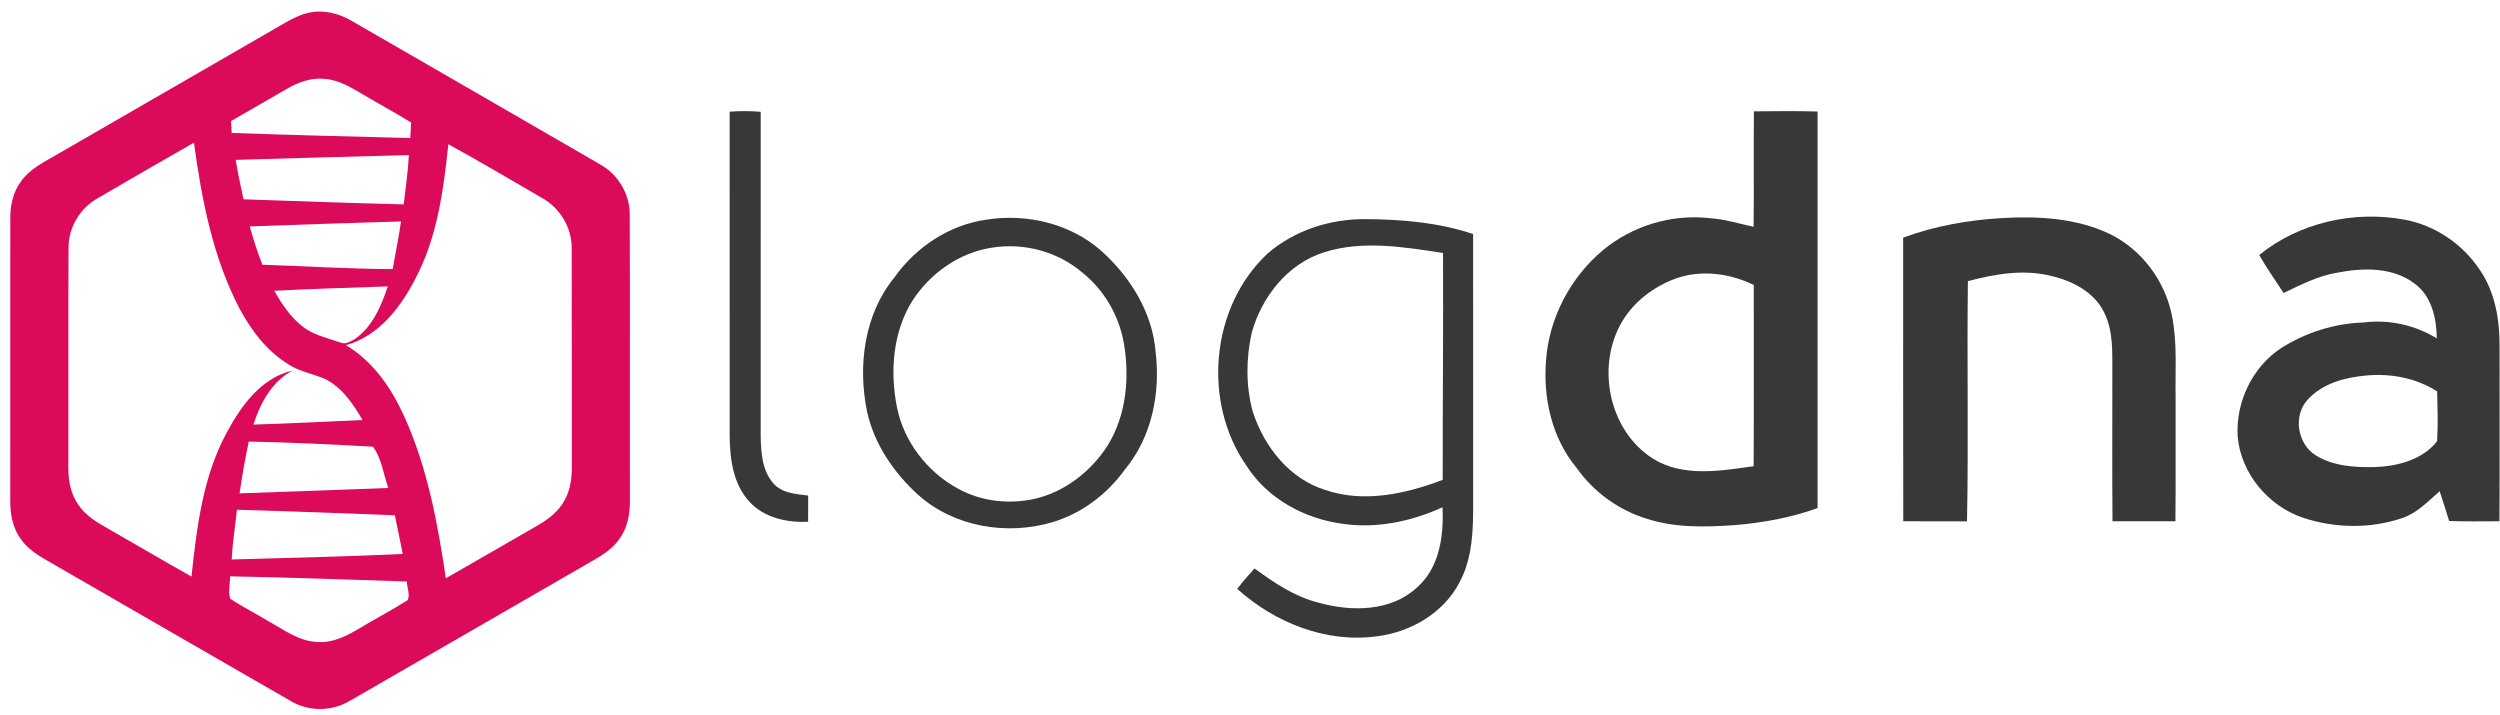
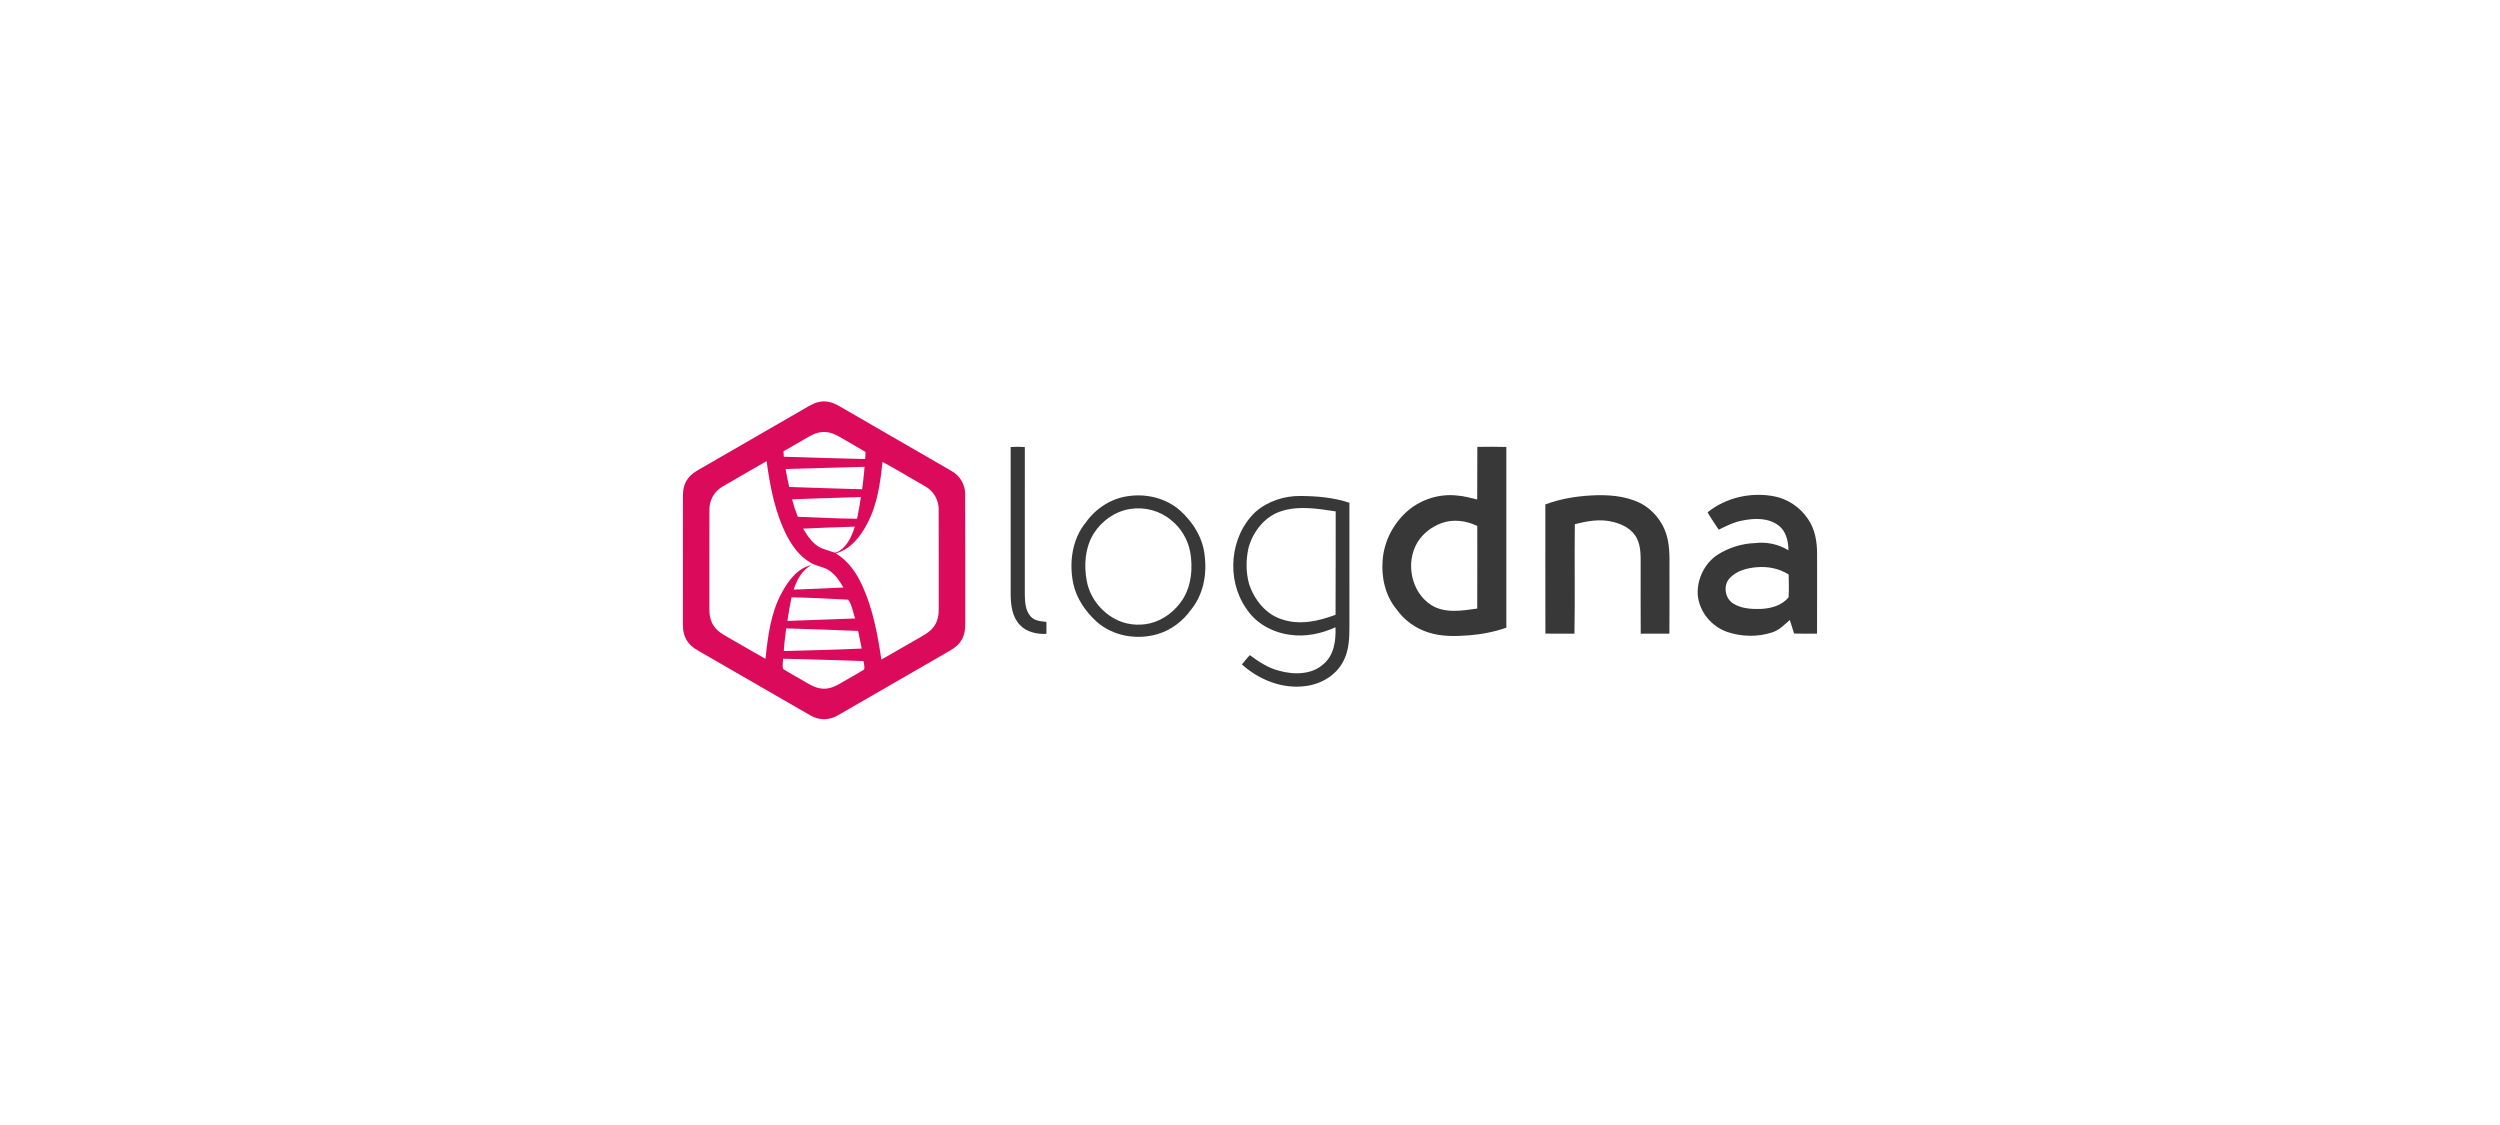
- <svg xmlns="http://www.w3.org/2000/svg" width="77" height="22" viewBox="0 0 77 22" fill="none">
-   <path d="M9.483 0.399C9.951 0.282 10.442 0.412 10.849 0.653C13.395 2.121 15.941 3.59 18.485 5.064C19.043 5.374 19.404 5.984 19.396 6.624C19.406 9.551 19.397 12.48 19.401 15.408C19.405 15.824 19.33 16.259 19.077 16.6C18.84 16.947 18.463 17.152 18.108 17.355C15.668 18.76 13.232 20.172 10.792 21.576C10.235 21.917 9.508 21.927 8.947 21.587C6.521 20.195 4.102 18.791 1.678 17.396C1.307 17.18 0.905 16.977 0.651 16.617C0.39 16.274 0.31 15.832 0.316 15.409C0.318 12.507 0.315 9.606 0.317 6.704C0.317 6.308 0.41 5.901 0.651 5.58C0.905 5.221 1.307 5.018 1.678 4.803C4.063 3.427 6.447 2.051 8.83 0.674C9.037 0.558 9.251 0.452 9.483 0.399ZM8.833 2.738C8.261 3.068 7.689 3.4 7.117 3.728C7.122 3.851 7.128 3.973 7.135 4.095C8.969 4.16 10.803 4.205 12.638 4.251C12.645 4.092 12.653 3.932 12.662 3.773C12.174 3.473 11.671 3.2 11.178 2.908C10.811 2.694 10.431 2.459 9.996 2.429C9.584 2.386 9.183 2.534 8.833 2.738ZM2.992 6.116C2.449 6.425 2.102 7.027 2.11 7.653C2.1 9.891 2.11 12.131 2.105 14.371C2.1 14.778 2.169 15.203 2.41 15.542C2.629 15.877 2.981 16.085 3.32 16.277C4.181 16.767 5.033 17.275 5.898 17.758C6.06 16.237 6.249 14.666 6.994 13.303C7.435 12.485 8.054 11.633 9.012 11.412C8.373 11.752 8.018 12.412 7.806 13.077C8.926 13.045 10.045 12.985 11.165 12.937C10.885 12.453 10.555 11.961 10.049 11.69C9.653 11.505 9.2 11.45 8.838 11.191C8.204 10.793 7.742 10.177 7.39 9.527C6.555 7.942 6.215 6.153 5.973 4.394C4.977 4.964 3.982 5.536 2.992 6.116ZM13.809 4.443C13.66 5.862 13.466 7.321 12.786 8.599C12.329 9.483 11.657 10.354 10.654 10.631C11.491 11.126 12.056 11.955 12.45 12.824C13.164 14.397 13.48 16.112 13.733 17.811C14.648 17.291 15.556 16.757 16.471 16.235C16.791 16.053 17.112 15.844 17.315 15.528C17.549 15.193 17.615 14.775 17.612 14.375C17.608 12.136 17.616 9.898 17.608 7.66C17.618 7.016 17.25 6.404 16.688 6.093C15.729 5.542 14.781 4.971 13.809 4.443ZM7.26 4.924C7.327 5.332 7.41 5.736 7.501 6.139C9.145 6.194 10.79 6.255 12.434 6.295C12.491 5.79 12.569 5.286 12.593 4.777C10.815 4.822 9.038 4.87 7.26 4.924ZM7.693 6.973C7.803 7.374 7.93 7.769 8.082 8.154C9.418 8.199 10.755 8.281 12.093 8.289C12.182 7.8 12.28 7.312 12.351 6.82C10.798 6.868 9.245 6.915 7.693 6.973ZM8.447 8.956C8.675 9.355 8.935 9.749 9.297 10.039C9.64 10.324 10.091 10.408 10.501 10.555C10.653 10.616 10.802 10.512 10.93 10.441C11.473 10.065 11.742 9.426 11.944 8.821C10.778 8.86 9.612 8.896 8.447 8.956ZM7.662 13.6C7.55 14.128 7.457 14.66 7.379 15.195C8.906 15.141 10.432 15.091 11.958 15.029C11.81 14.608 11.753 14.114 11.488 13.758C10.214 13.688 8.938 13.624 7.662 13.6ZM7.298 15.7C7.243 16.21 7.162 16.718 7.135 17.232C8.892 17.183 10.649 17.144 12.404 17.062C12.325 16.665 12.245 16.267 12.161 15.87C10.54 15.808 8.919 15.745 7.298 15.7ZM7.085 17.751C7.089 17.979 7.023 18.219 7.09 18.44C7.474 18.697 7.89 18.903 8.285 19.143C8.754 19.403 9.214 19.751 9.772 19.773C10.243 19.808 10.678 19.59 11.07 19.353C11.562 19.057 12.071 18.792 12.556 18.485C12.639 18.309 12.533 18.098 12.531 17.91C10.716 17.854 8.9 17.783 7.085 17.751Z" fill="#DB0A5B" />
-   <path d="M22.473 3.439C22.791 3.417 23.112 3.416 23.43 3.443C23.428 6.769 23.43 10.096 23.429 13.422C23.438 13.926 23.47 14.486 23.817 14.886C24.084 15.192 24.516 15.217 24.892 15.263C24.893 15.532 24.893 15.802 24.89 16.072C24.241 16.099 23.533 15.952 23.081 15.45C22.58 14.909 22.479 14.136 22.474 13.428C22.471 10.099 22.474 6.77 22.473 3.439Z" fill="#383838" />
-   <path d="M54.021 3.43C54.674 3.423 55.328 3.415 55.981 3.435C55.984 7.506 55.984 11.579 55.981 15.65C55.162 15.945 54.299 16.101 53.433 16.173C52.525 16.237 51.589 16.262 50.714 15.975C49.849 15.709 49.082 15.152 48.56 14.412C47.801 13.5 47.525 12.272 47.617 11.106C47.708 9.804 48.36 8.557 49.357 7.717C50.263 6.958 51.481 6.586 52.657 6.719C53.119 6.75 53.562 6.888 54.011 6.986C54.027 5.801 54.005 4.615 54.021 3.43ZM51.596 8.585C50.935 8.829 50.34 9.28 49.972 9.886C49.147 11.258 49.539 13.257 50.912 14.127C51.842 14.705 52.989 14.503 54.012 14.359C54.022 12.498 54.014 10.638 54.016 8.777C53.273 8.414 52.383 8.297 51.596 8.585Z" fill="#383838" />
-   <path d="M30.394 6.763C31.63 6.572 32.96 6.886 33.91 7.718C34.808 8.517 35.493 9.618 35.593 10.836C35.746 12.098 35.479 13.452 34.656 14.449C34.11 15.213 33.322 15.813 32.417 16.083C31.015 16.5 29.388 16.231 28.282 15.244C27.531 14.561 26.924 13.679 26.705 12.676C26.416 11.269 26.615 9.687 27.545 8.549C28.208 7.607 29.245 6.922 30.394 6.763ZM30.564 7.626C29.553 7.774 28.648 8.415 28.099 9.267C27.498 10.233 27.409 11.442 27.625 12.537C27.837 13.603 28.558 14.537 29.509 15.052C30.223 15.446 31.084 15.541 31.877 15.362C32.8 15.146 33.597 14.522 34.109 13.733C34.696 12.791 34.799 11.62 34.611 10.546C34.456 9.703 33.999 8.921 33.327 8.388C32.573 7.748 31.538 7.472 30.564 7.626Z" fill="#383838" />
-   <path d="M58.617 7.32C59.597 6.955 60.642 6.775 61.684 6.715C62.798 6.653 63.962 6.719 64.985 7.208C65.972 7.691 66.693 8.664 66.899 9.741C67.067 10.585 66.992 11.45 67.009 12.304C67.005 13.555 67.016 14.806 67.003 16.055C66.357 16.058 65.711 16.057 65.065 16.056C65.051 14.547 65.063 13.039 65.06 11.53C65.055 10.889 65.103 10.209 64.806 9.619C64.499 8.995 63.831 8.65 63.18 8.5C62.327 8.284 61.445 8.439 60.611 8.659C60.58 11.124 60.633 13.592 60.584 16.057C59.93 16.055 59.276 16.06 58.621 16.055C58.612 13.143 58.62 10.232 58.617 7.32Z" fill="#383838" />
-   <path d="M69.584 7.854C70.814 6.855 72.501 6.478 74.05 6.764C74.989 6.933 75.837 7.506 76.368 8.297C76.847 8.984 76.99 9.841 76.987 10.664C76.986 12.461 76.994 14.257 76.983 16.055C76.467 16.056 75.95 16.066 75.434 16.047C75.34 15.74 75.243 15.434 75.142 15.129C74.779 15.447 74.433 15.815 73.961 15.966C72.991 16.289 71.91 16.269 70.941 15.949C69.859 15.59 69.011 14.572 68.919 13.428C68.862 12.375 69.375 11.302 70.261 10.719C71.018 10.243 71.897 9.96 72.793 9.933C73.577 9.833 74.379 10.008 75.052 10.422C75.048 9.808 74.897 9.128 74.379 8.741C73.697 8.216 72.77 8.244 71.966 8.402C71.386 8.502 70.861 8.772 70.336 9.025C70.084 8.635 69.812 8.259 69.584 7.854ZM71.076 12.309C70.619 12.801 70.759 13.681 71.329 14.026C71.865 14.359 72.523 14.398 73.138 14.386C73.838 14.363 74.612 14.164 75.063 13.589C75.094 13.079 75.076 12.566 75.065 12.056C74.42 11.643 73.636 11.494 72.88 11.566C72.227 11.622 71.53 11.809 71.076 12.309Z" fill="#383838" />
-   <path d="M39.037 7.813C39.866 7.092 40.974 6.739 42.065 6.749C43.179 6.757 44.31 6.851 45.372 7.209C45.374 9.969 45.371 12.729 45.373 15.489C45.377 16.318 45.355 17.19 44.953 17.937C44.463 18.881 43.448 19.472 42.411 19.598C40.848 19.814 39.259 19.177 38.107 18.137C38.274 17.919 38.454 17.711 38.639 17.508C39.247 17.952 39.885 18.385 40.627 18.566C41.626 18.843 42.834 18.841 43.639 18.098C44.34 17.49 44.471 16.5 44.429 15.624C43.47 16.061 42.402 16.288 41.349 16.132C40.177 15.977 39.03 15.356 38.389 14.341C37.027 12.383 37.285 9.452 39.037 7.813ZM40.8 7.765C39.667 8.111 38.855 9.143 38.551 10.258C38.375 11.053 38.371 11.896 38.586 12.683C38.934 13.754 39.716 14.756 40.825 15.093C42.014 15.498 43.297 15.21 44.435 14.78C44.433 12.45 44.457 10.12 44.445 7.791C43.247 7.611 41.983 7.394 40.8 7.765Z" fill="#383838" />
+ <svg xmlns="http://www.w3.org/2000/svg" width="169" height="76" viewBox="0 0 169 76" fill="none">
+   <path d="M55.331 27.178C55.799 27.061 56.289 27.191 56.697 27.432C59.243 28.901 61.789 30.369 64.332 31.844C64.89 32.154 65.252 32.764 65.244 33.403C65.254 36.331 65.245 39.259 65.249 42.188C65.253 42.603 65.178 43.038 64.925 43.38C64.688 43.727 64.311 43.931 63.956 44.135C61.515 45.539 59.08 46.952 56.64 48.356C56.083 48.697 55.356 48.706 54.794 48.367C52.369 46.974 49.95 45.57 47.526 44.175C47.155 43.96 46.752 43.757 46.499 43.397C46.237 43.053 46.157 42.611 46.163 42.188C46.166 39.287 46.163 36.385 46.165 33.483C46.165 33.087 46.257 32.68 46.499 32.359C46.753 32 47.155 31.797 47.526 31.582C49.91 30.206 52.295 28.83 54.678 27.453C54.885 27.338 55.099 27.232 55.331 27.178ZM54.681 29.517C54.109 29.848 53.537 30.179 52.964 30.508C52.97 30.63 52.976 30.752 52.983 30.875C54.817 30.94 56.651 30.985 58.486 31.03C58.493 30.871 58.501 30.712 58.509 30.553C58.021 30.252 57.519 29.979 57.026 29.688C56.659 29.473 56.279 29.238 55.844 29.208C55.432 29.165 55.031 29.313 54.681 29.517ZM48.84 32.896C48.297 33.205 47.95 33.806 47.957 34.432C47.948 36.671 47.957 38.911 47.953 41.15C47.948 41.557 48.017 41.983 48.258 42.322C48.476 42.657 48.828 42.864 49.168 43.057C50.029 43.547 50.88 44.054 51.746 44.537C51.908 43.016 52.097 41.446 52.841 40.082C53.283 39.264 53.902 38.412 54.86 38.192C54.221 38.532 53.866 39.191 53.654 39.857C54.774 39.825 55.893 39.764 57.013 39.716C56.733 39.233 56.403 38.74 55.897 38.469C55.501 38.284 55.047 38.23 54.686 37.971C54.052 37.573 53.59 36.957 53.238 36.307C52.403 34.721 52.063 32.933 51.821 31.173C50.825 31.743 49.83 32.315 48.84 32.896ZM59.657 31.222C59.508 32.642 59.314 34.101 58.633 35.378C58.177 36.263 57.505 37.133 56.502 37.41C57.339 37.905 57.904 38.734 58.298 39.603C59.012 41.176 59.328 42.892 59.581 44.59C60.496 44.07 61.404 43.536 62.318 43.015C62.639 42.832 62.96 42.623 63.163 42.307C63.397 41.972 63.463 41.555 63.46 41.155C63.455 38.916 63.464 36.678 63.455 34.44C63.466 33.795 63.098 33.183 62.536 32.872C61.577 32.321 60.629 31.751 59.657 31.222ZM53.108 31.703C53.174 32.111 53.258 32.515 53.348 32.918C54.992 32.973 56.637 33.034 58.281 33.075C58.339 32.569 58.416 32.065 58.441 31.556C56.663 31.601 54.886 31.649 53.108 31.703ZM53.541 33.753C53.65 34.153 53.778 34.548 53.929 34.934C55.266 34.979 56.603 35.06 57.941 35.068C58.03 34.579 58.127 34.091 58.199 33.6C56.646 33.648 55.093 33.694 53.541 33.753ZM54.295 35.735C54.523 36.135 54.782 36.528 55.145 36.818C55.488 37.103 55.939 37.187 56.349 37.334C56.5 37.396 56.649 37.291 56.778 37.22C57.321 36.845 57.589 36.205 57.792 35.6C56.626 35.64 55.46 35.676 54.295 35.735ZM53.51 40.379C53.398 40.908 53.305 41.44 53.227 41.974C54.754 41.921 56.28 41.87 57.806 41.809C57.658 41.387 57.6 40.894 57.336 40.537C56.062 40.468 54.786 40.403 53.51 40.379ZM53.146 42.479C53.091 42.99 53.01 43.498 52.983 44.011C54.739 43.962 56.497 43.924 58.252 43.842C58.173 43.444 58.093 43.047 58.008 42.65C56.388 42.588 54.767 42.525 53.146 42.479ZM52.933 44.531C52.937 44.759 52.871 44.999 52.938 45.219C53.322 45.477 53.737 45.682 54.133 45.922C54.602 46.182 55.062 46.53 55.62 46.552C56.091 46.588 56.526 46.369 56.918 46.132C57.409 45.836 57.919 45.571 58.404 45.264C58.487 45.088 58.38 44.877 58.379 44.69C56.563 44.634 54.748 44.562 52.933 44.531Z" fill="#DB0A5B" />
+   <path d="M68.321 30.219C68.639 30.197 68.959 30.196 69.278 30.222C69.276 33.548 69.278 36.875 69.277 40.201C69.286 40.706 69.317 41.266 69.665 41.665C69.932 41.972 70.364 41.997 70.74 42.042C70.74 42.312 70.741 42.582 70.738 42.851C70.089 42.878 69.38 42.732 68.928 42.23C68.427 41.688 68.327 40.916 68.322 40.208C68.319 36.879 68.322 33.549 68.321 30.219Z" fill="#383838" />
+   <path d="M99.868 30.209C100.522 30.202 101.176 30.194 101.829 30.214C101.832 34.285 101.832 38.358 101.829 42.429C101.01 42.724 100.146 42.88 99.281 42.951C98.372 43.016 97.437 43.041 96.561 42.754C95.697 42.487 94.929 41.931 94.408 41.191C93.648 40.279 93.372 39.05 93.465 37.885C93.556 36.583 94.208 35.335 95.205 34.496C96.111 33.737 97.329 33.365 98.505 33.498C98.966 33.529 99.41 33.666 99.859 33.765C99.874 32.58 99.853 31.394 99.868 30.209ZM97.444 35.364C96.783 35.607 96.188 36.059 95.819 36.664C94.995 38.037 95.387 40.036 96.759 40.906C97.69 41.484 98.837 41.282 99.86 41.138C99.87 39.277 99.862 37.417 99.864 35.556C99.12 35.193 98.231 35.076 97.444 35.364Z" fill="#383838" />
+   <path d="M76.242 33.542C77.478 33.351 78.807 33.665 79.758 34.497C80.656 35.296 81.341 36.397 81.441 37.615C81.594 38.877 81.327 40.231 80.504 41.228C79.957 41.993 79.17 42.593 78.265 42.862C76.863 43.279 75.236 43.01 74.13 42.023C73.379 41.34 72.772 40.458 72.553 39.455C72.264 38.048 72.463 36.467 73.393 35.328C74.056 34.386 75.093 33.701 76.242 33.542ZM76.412 34.405C75.4 34.553 74.496 35.194 73.947 36.046C73.346 37.012 73.256 38.221 73.473 39.316C73.685 40.382 74.406 41.316 75.357 41.831C76.071 42.225 76.932 42.321 77.725 42.142C78.647 41.925 79.445 41.301 79.957 40.512C80.544 39.57 80.647 38.399 80.459 37.325C80.303 36.482 79.847 35.7 79.175 35.167C78.421 34.527 77.386 34.251 76.412 34.405Z" fill="#383838" />
+   <path d="M104.465 34.098C105.445 33.733 106.489 33.553 107.532 33.494C108.646 33.432 109.81 33.498 110.833 33.986C111.82 34.47 112.54 35.443 112.747 36.52C112.915 37.364 112.84 38.229 112.856 39.083C112.853 40.334 112.864 41.584 112.851 42.834C112.205 42.837 111.559 42.836 110.913 42.835C110.899 41.326 110.911 39.817 110.908 38.308C110.903 37.668 110.951 36.988 110.654 36.398C110.347 35.773 109.678 35.429 109.028 35.279C108.175 35.063 107.292 35.218 106.458 35.438C106.427 37.903 106.481 40.371 106.432 42.836C105.777 42.834 105.123 42.839 104.469 42.833C104.46 39.922 104.468 37.01 104.465 34.098Z" fill="#383838" />
+   <path d="M115.432 34.634C116.662 33.635 118.349 33.258 119.897 33.544C120.836 33.713 121.685 34.286 122.215 35.077C122.695 35.764 122.838 36.621 122.835 37.444C122.833 39.241 122.842 41.037 122.831 42.835C122.314 42.836 121.798 42.846 121.281 42.827C121.188 42.52 121.09 42.214 120.99 41.909C120.626 42.227 120.281 42.595 119.809 42.746C118.839 43.069 117.758 43.049 116.789 42.729C115.707 42.37 114.859 41.352 114.767 40.209C114.71 39.155 115.223 38.081 116.109 37.499C116.866 37.023 117.745 36.74 118.641 36.713C119.425 36.613 120.227 36.788 120.9 37.202C120.896 36.588 120.745 35.908 120.227 35.521C119.544 34.996 118.618 35.024 117.814 35.182C117.234 35.282 116.708 35.552 116.184 35.805C115.932 35.415 115.66 35.039 115.432 34.634ZM116.923 39.089C116.466 39.581 116.607 40.461 117.176 40.806C117.713 41.139 118.371 41.178 118.986 41.166C119.686 41.143 120.46 40.944 120.91 40.369C120.941 39.859 120.923 39.346 120.913 38.836C120.267 38.423 119.484 38.274 118.728 38.346C118.075 38.402 117.378 38.589 116.923 39.089Z" fill="#383838" />
+   <path d="M84.885 34.592C85.714 33.871 86.822 33.517 87.912 33.528C89.027 33.535 90.158 33.63 91.22 33.988C91.222 36.748 91.219 39.508 91.221 42.268C91.225 43.097 91.202 43.969 90.8 44.716C90.311 45.66 89.296 46.251 88.258 46.377C86.695 46.593 85.106 45.955 83.955 44.916C84.122 44.698 84.302 44.489 84.487 44.287C85.094 44.73 85.733 45.163 86.475 45.345C87.474 45.622 88.682 45.62 89.487 44.877C90.188 44.269 90.318 43.278 90.277 42.403C89.318 42.84 88.25 43.066 87.197 42.911C86.025 42.756 84.877 42.134 84.237 41.12C82.874 39.161 83.133 36.23 84.885 34.592ZM86.648 34.543C85.515 34.889 84.703 35.921 84.399 37.037C84.222 37.831 84.219 38.675 84.433 39.462C84.782 40.532 85.564 41.534 86.673 41.872C87.862 42.276 89.145 41.989 90.283 41.559C90.281 39.228 90.305 36.899 90.293 34.57C89.094 34.39 87.831 34.173 86.648 34.543Z" fill="#383838" />
</svg>
